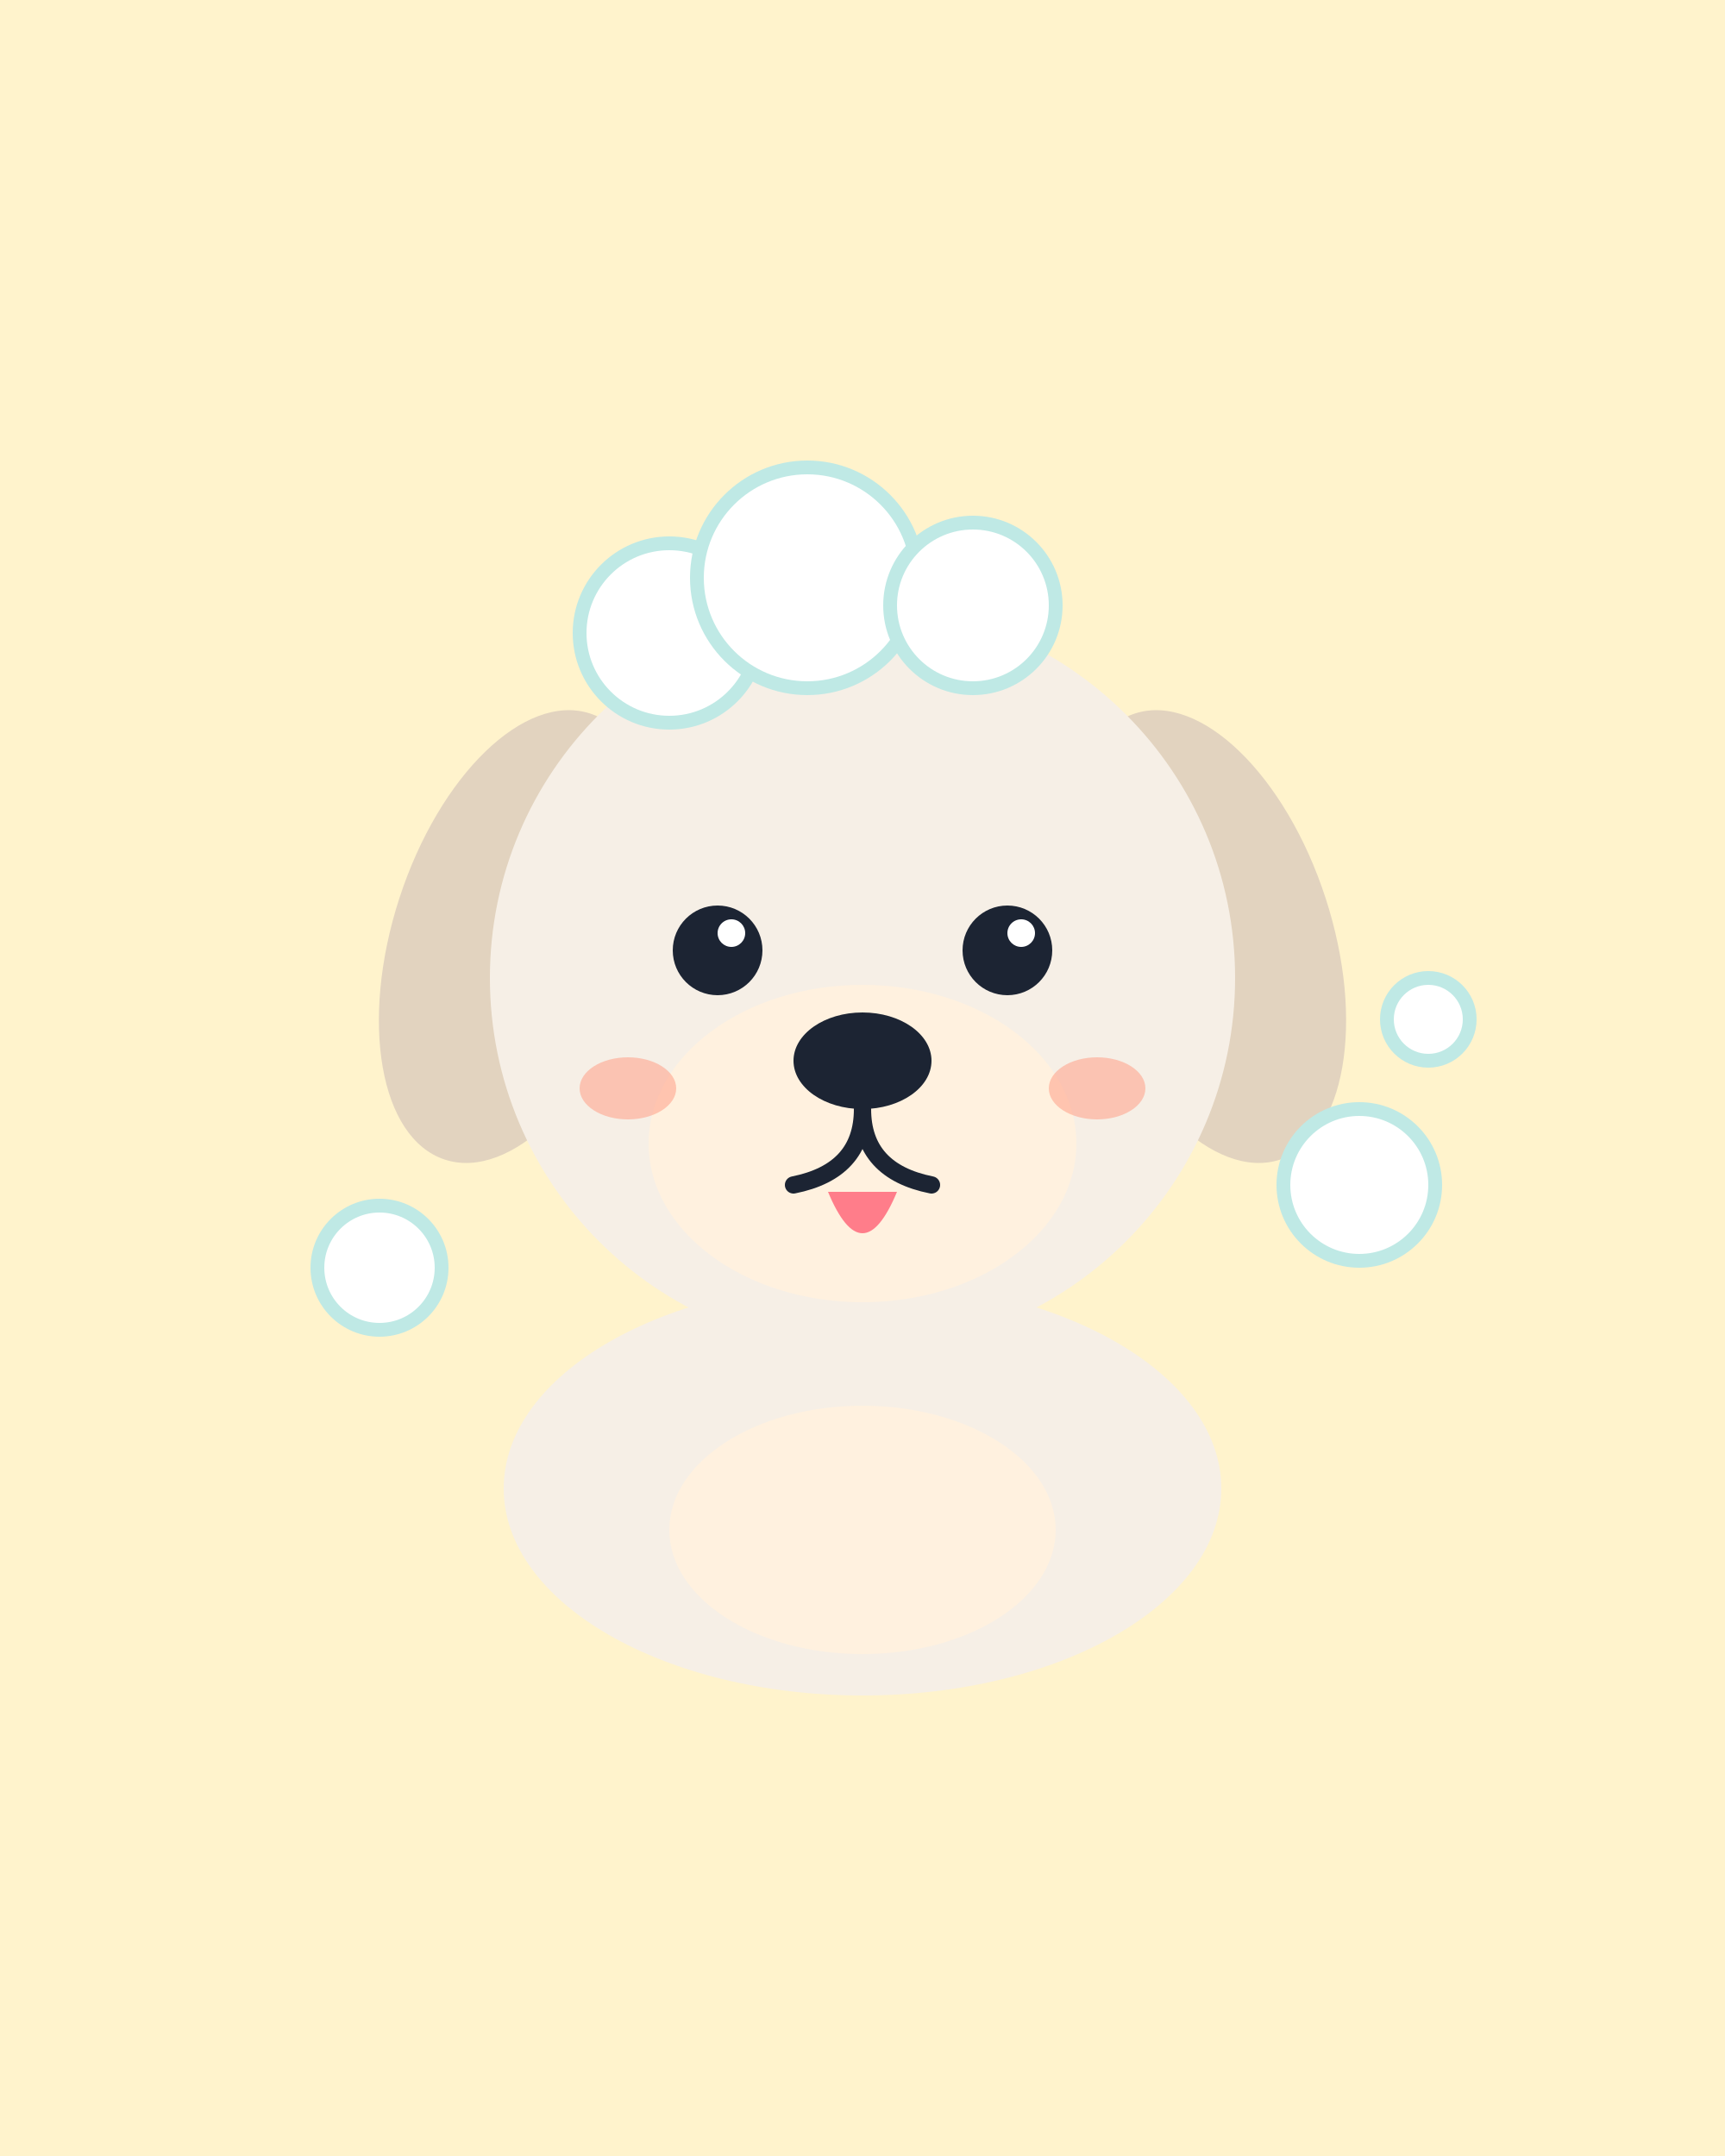
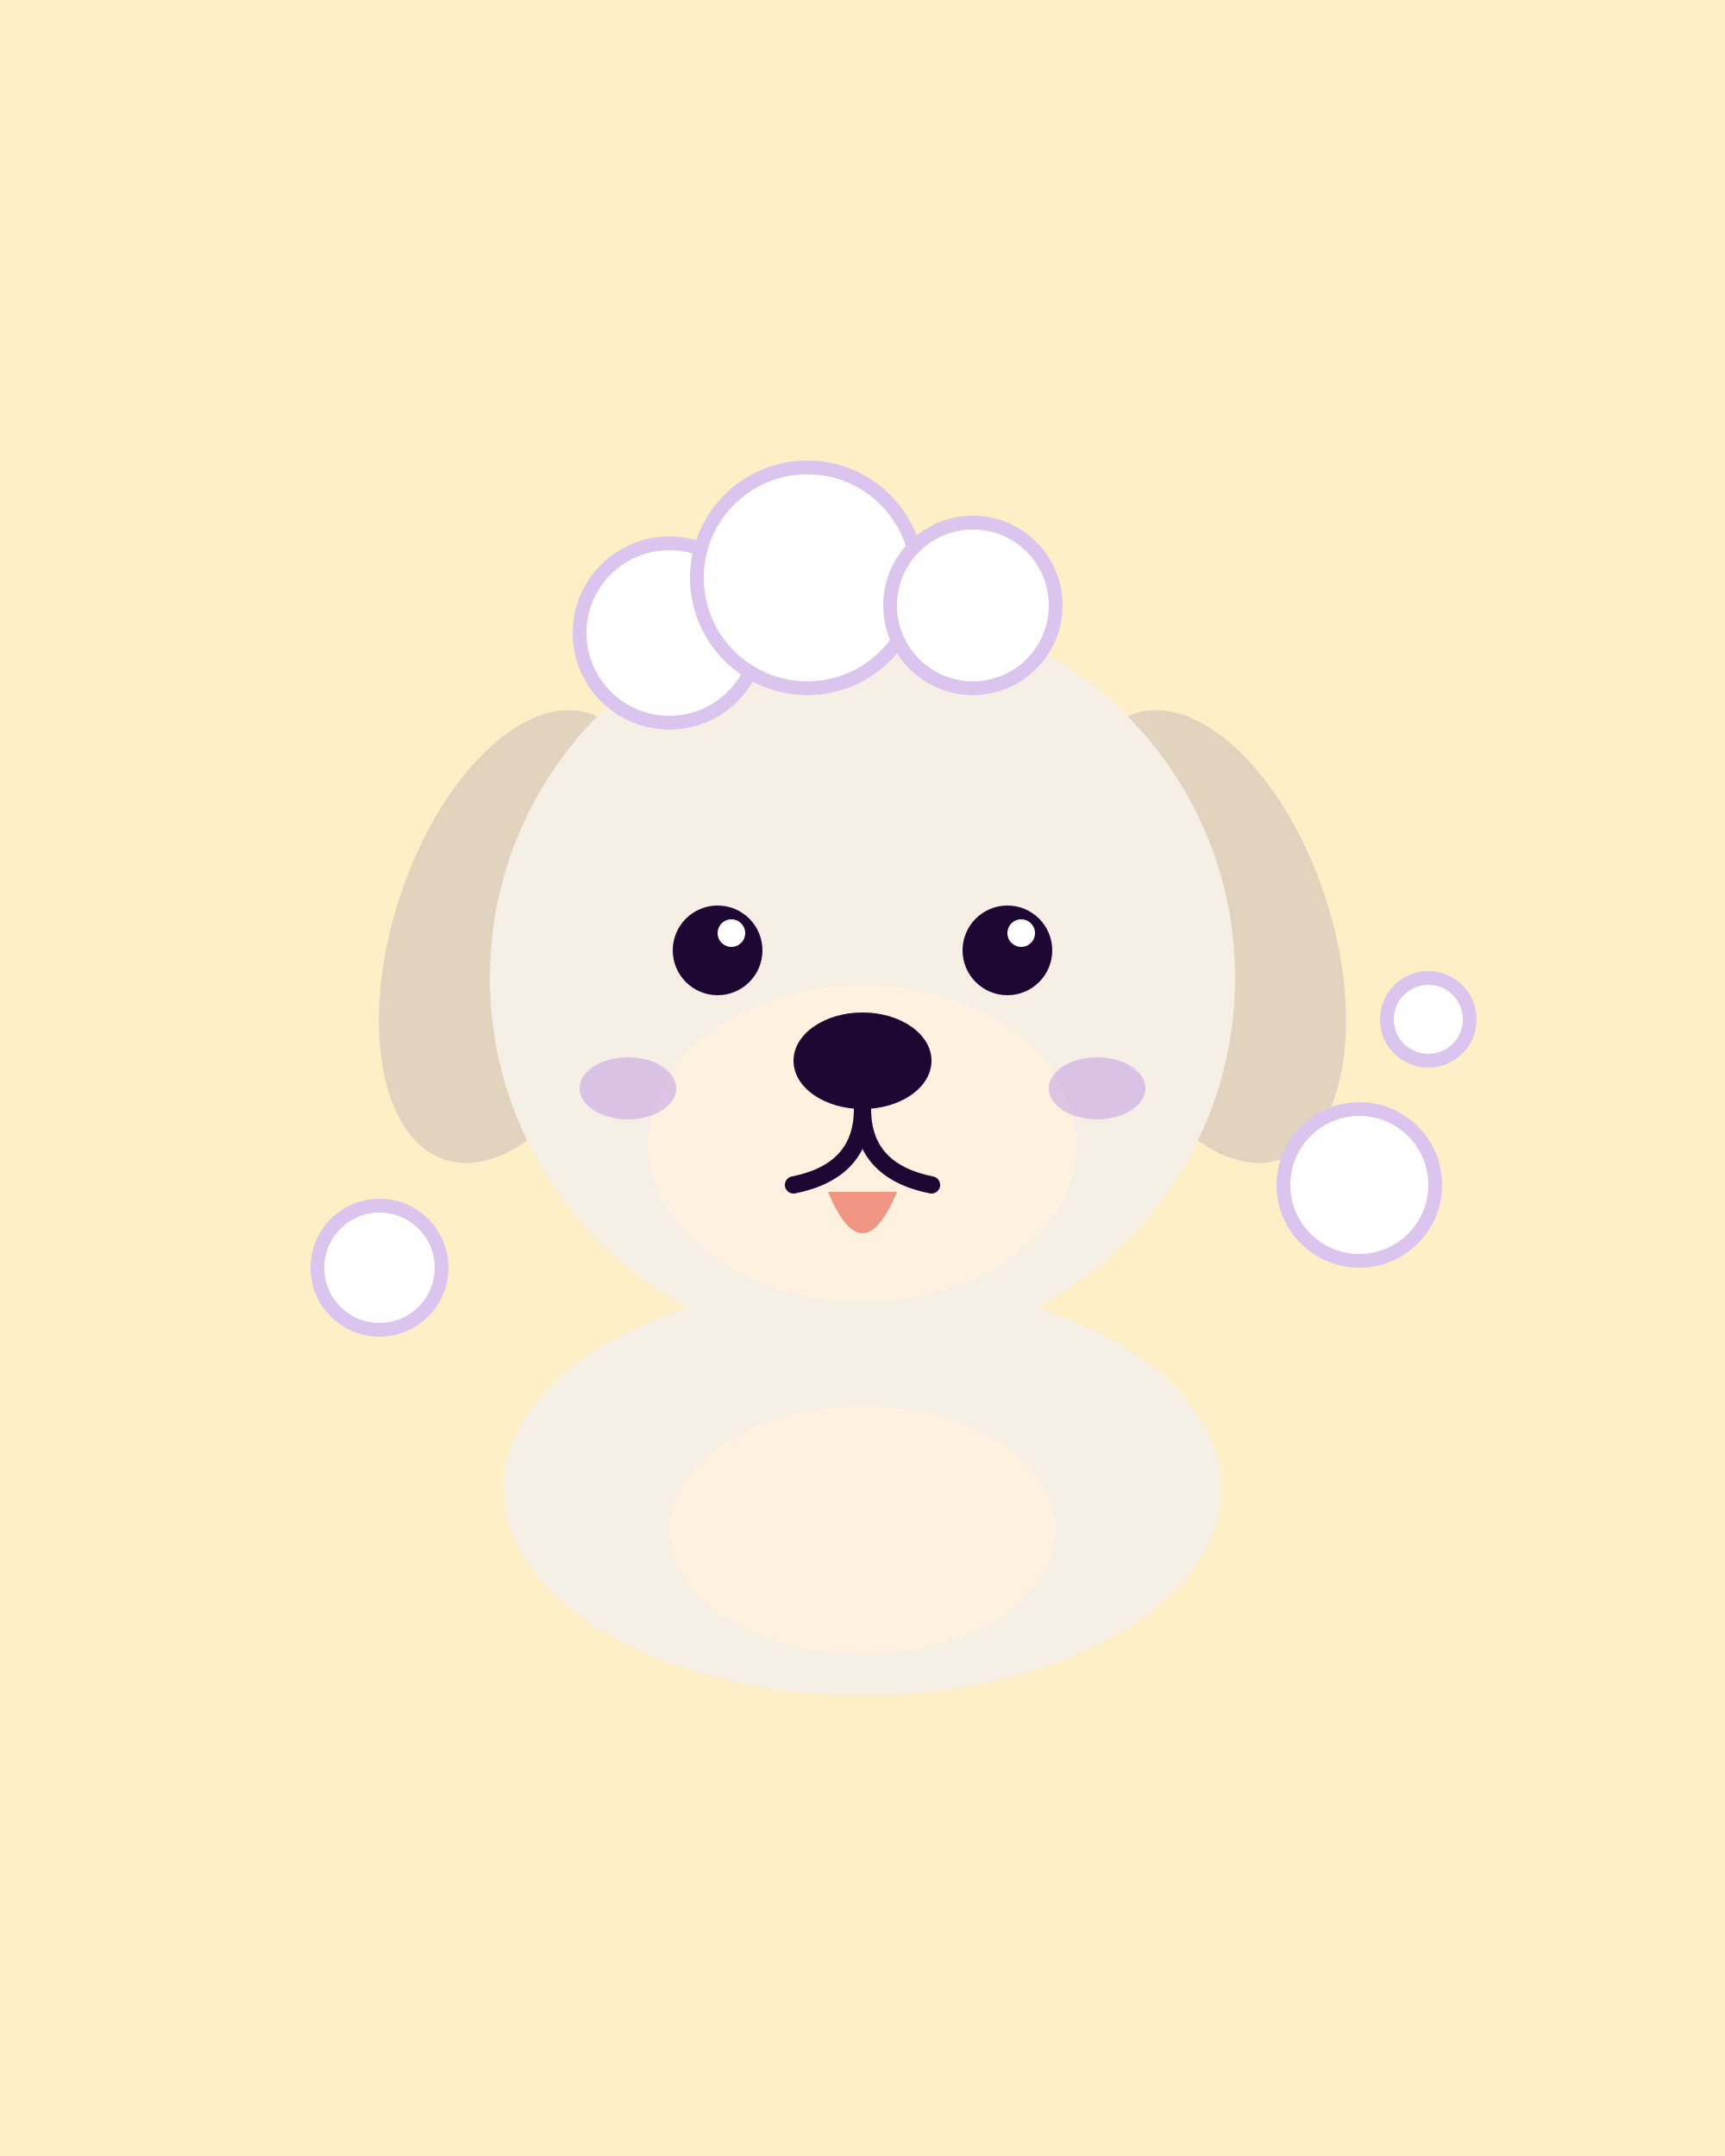
<svg xmlns="http://www.w3.org/2000/svg" viewBox="0 0 400 500">
-   <rect width="400" height="500" fill="#fff3cc" />
+   <rect width="400" height="500" fill="#FEEFC6" />
  <g transform="translate(40 70) scale(1.6)">
    <ellipse cx="100" cy="172" rx="52" ry="30" fill="#f6efe6" />
    <ellipse cx="100" cy="178" rx="28" ry="18" fill="#fff1df" />
    <ellipse cx="50" cy="92" rx="18" ry="34" fill="#e2d3bf" transform="rotate(18 50 92)" />
    <ellipse cx="150" cy="92" rx="18" ry="34" fill="#e2d3bf" transform="rotate(-18 150 92)" />
    <circle cx="100" cy="98" r="54" fill="#f6efe6" />
    <ellipse cx="100" cy="122" rx="31" ry="23" fill="#fff1df" />
-     <circle cx="79" cy="94" r="6.5" fill="#1c2433" />
-     <circle cx="121" cy="94" r="6.5" fill="#1c2433" />
+     <circle cx="79" cy="94" r="6.5" fill="#1E0733" />
+     <circle cx="121" cy="94" r="6.5" fill="#1E0733" />
    <circle cx="81" cy="91.5" r="2" fill="#fff" />
    <circle cx="123" cy="91.5" r="2" fill="#fff" />
-     <ellipse cx="66" cy="114" rx="7" ry="4.5" fill="#ff9f86" opacity=".55" />
-     <ellipse cx="134" cy="114" rx="7" ry="4.5" fill="#ff9f86" opacity=".55" />
-     <ellipse cx="100" cy="110" rx="10" ry="7" fill="#1c2433" />
-     <path d="M100 117 Q100 126 90 128 M100 117 Q100 126 110 128" stroke="#1c2433" stroke-width="2.5" fill="none" stroke-linecap="round" />
-     <path d="M95 129 Q100 141 105 129 Z" fill="#ff7d8a" />
-     <g fill="#fff" stroke="#bfe9e5" stroke-width="2">
+     <ellipse cx="66" cy="114" rx="7" ry="4.5" fill="#C29DE3" opacity=".55" />
+     <ellipse cx="134" cy="114" rx="7" ry="4.5" fill="#C29DE3" opacity=".55" />
+     <ellipse cx="100" cy="110" rx="10" ry="7" fill="#1E0733" />
+     <path d="M100 117 Q100 126 90 128 M100 117 Q100 126 110 128" stroke="#1E0733" stroke-width="2.5" fill="none" stroke-linecap="round" />
+     <path d="M95 129 Q100 141 105 129 Z" fill="#F29684" />
+     <g fill="#fff" stroke="#DBC5EF" stroke-width="2">
      <circle cx="72" cy="48" r="13" />
      <circle cx="92" cy="40" r="16" />
      <circle cx="116" cy="44" r="12" />
      <circle cx="30" cy="140" r="9" />
      <circle cx="172" cy="128" r="11" />
      <circle cx="182" cy="104" r="6" />
    </g>
  </g>
</svg>
